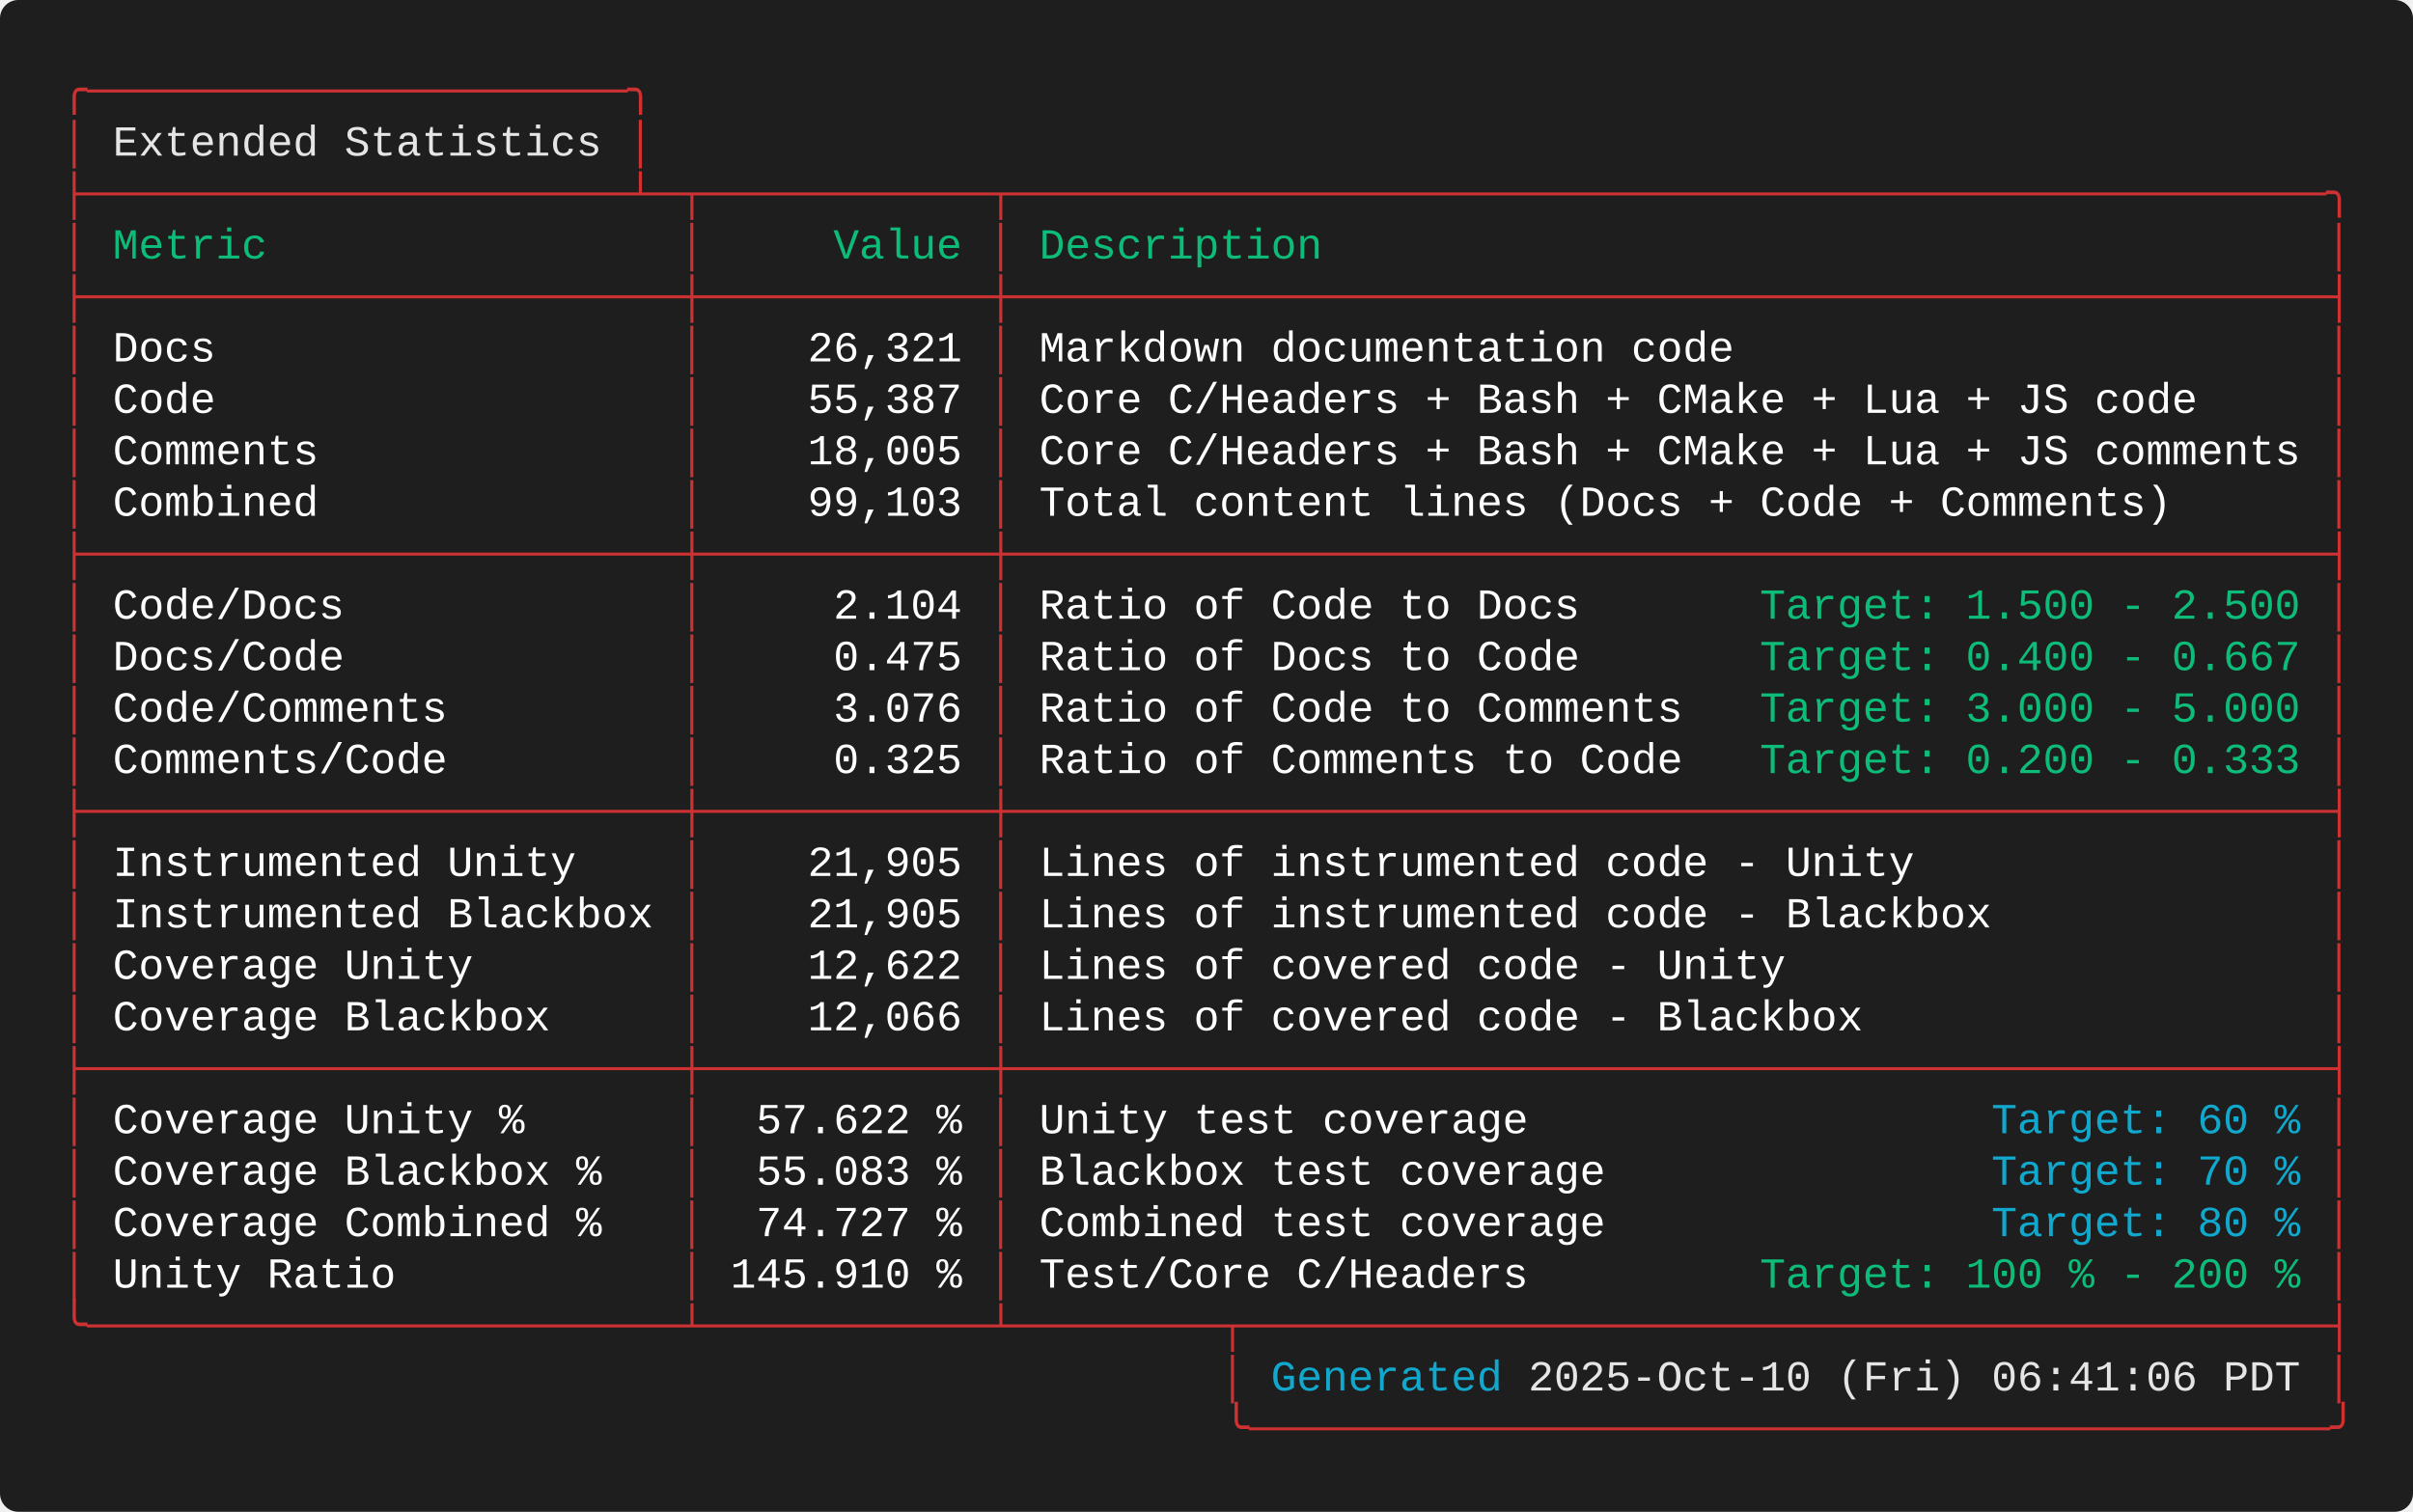
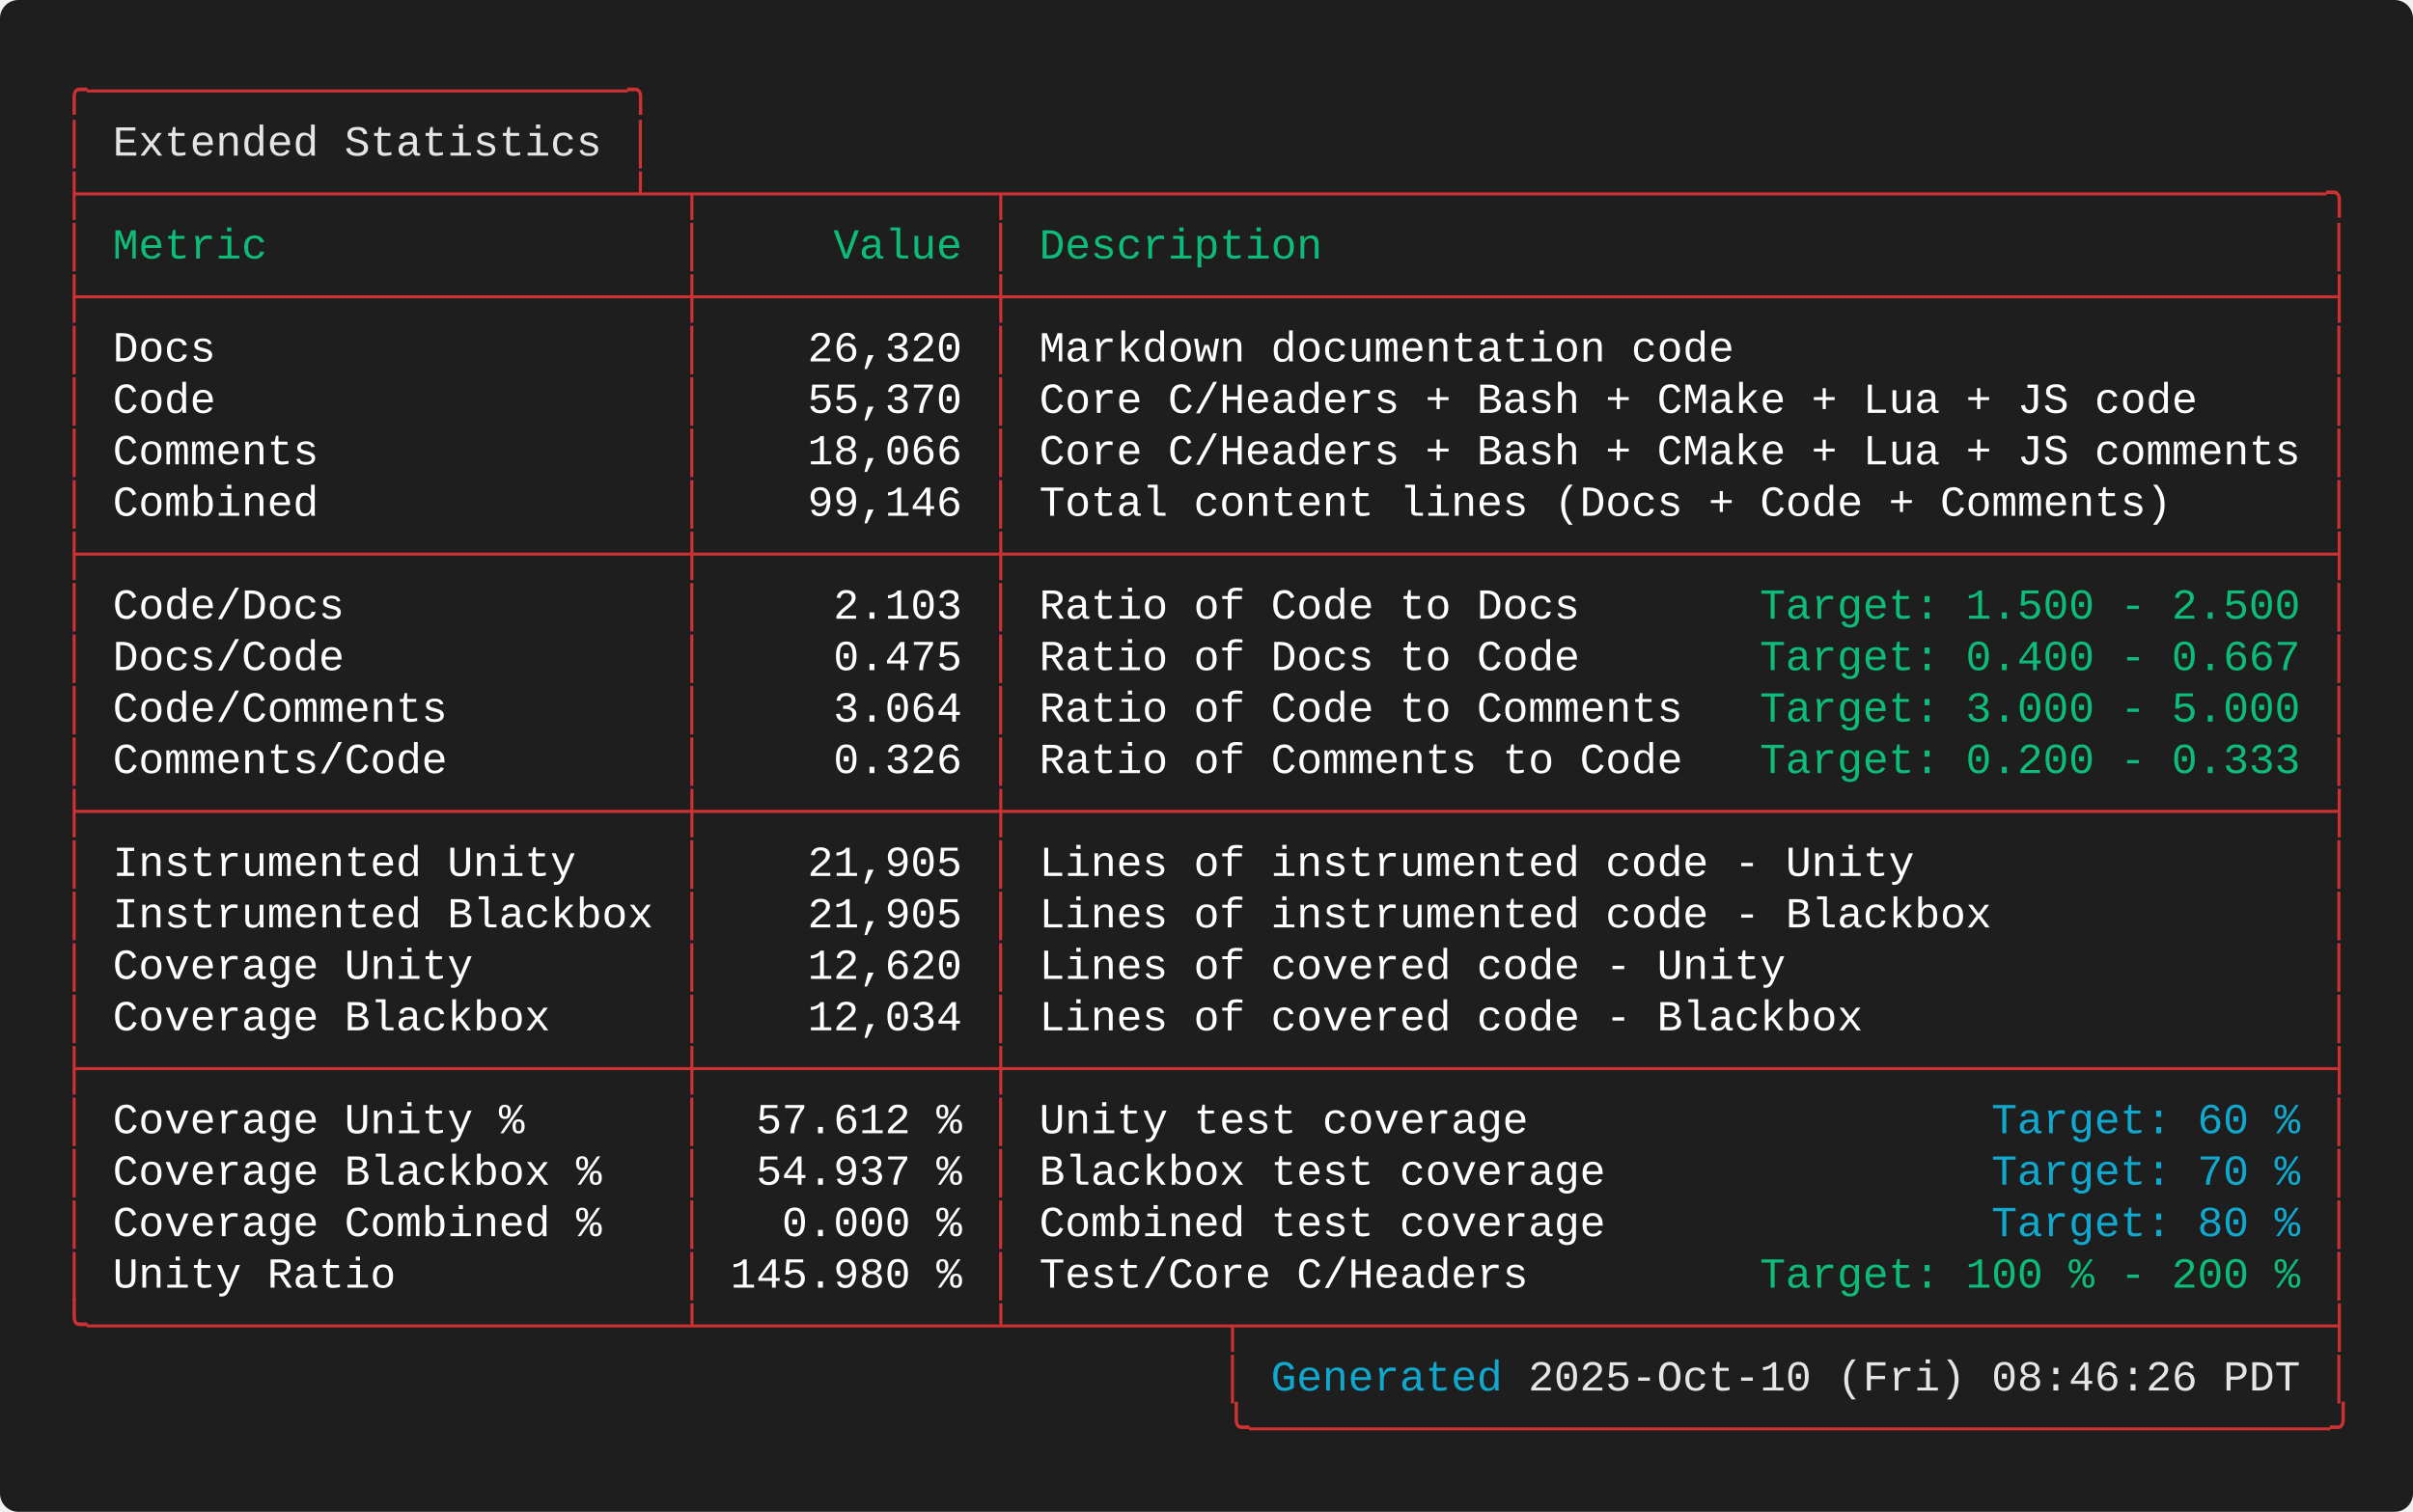
<svg xmlns="http://www.w3.org/2000/svg" width="787.60" height="493.60" viewBox="0 0 787.60 493.60">
  <defs>
    <style type="text/css">.terminal-text { font-family: 'Consolas', 'Consolas', 'Monaco', 'Courier New', monospace; }</style>
  </defs>
  <rect width="100%" height="100%" fill="#1e1e1e" rx="6" />
  <text x="20.00" y="34.00" font-size="14" class="terminal-text" xml:space="preserve" textLength="193.20" lengthAdjust="spacingAndGlyphs" fill="#cd3131">╭─────────────────────╮</text>
  <text x="20.00" y="50.80" font-size="14" class="terminal-text" xml:space="preserve" textLength="16.80" lengthAdjust="spacingAndGlyphs" fill="#cd3131">│ </text>
  <text x="36.80" y="50.80" font-size="14" class="terminal-text" xml:space="preserve" textLength="159.60" lengthAdjust="spacingAndGlyphs" fill="#e5e5e5">Extended Statistics</text>
  <text x="196.40" y="50.80" font-size="14" class="terminal-text" xml:space="preserve" textLength="8.40" lengthAdjust="spacingAndGlyphs" fill="#ffffff"> </text>
  <text x="204.80" y="50.80" font-size="14" class="terminal-text" xml:space="preserve" textLength="8.40" lengthAdjust="spacingAndGlyphs" fill="#cd3131">│</text>
  <text x="20.00" y="67.60" font-size="14" class="terminal-text" xml:space="preserve" textLength="747.60" lengthAdjust="spacingAndGlyphs" fill="#cd3131">├─────────────────────┴─┬───────────┬───────────────────────────────────────────────────╮</text>
  <text x="20.00" y="84.40" font-size="14" class="terminal-text" xml:space="preserve" textLength="8.40" lengthAdjust="spacingAndGlyphs" fill="#cd3131">│</text>
  <text x="28.40" y="84.40" font-size="14" class="terminal-text" xml:space="preserve" textLength="193.20" lengthAdjust="spacingAndGlyphs" fill="#0dbc79"> Metric                </text>
  <text x="221.60" y="84.40" font-size="14" class="terminal-text" xml:space="preserve" textLength="8.40" lengthAdjust="spacingAndGlyphs" fill="#cd3131">│</text>
  <text x="230.00" y="84.40" font-size="14" class="terminal-text" xml:space="preserve" textLength="92.40" lengthAdjust="spacingAndGlyphs" fill="#0dbc79">     Value </text>
  <text x="322.40" y="84.40" font-size="14" class="terminal-text" xml:space="preserve" textLength="8.40" lengthAdjust="spacingAndGlyphs" fill="#cd3131">│</text>
  <text x="330.80" y="84.40" font-size="14" class="terminal-text" xml:space="preserve" textLength="428.40" lengthAdjust="spacingAndGlyphs" fill="#0dbc79"> Description                                       </text>
  <text x="759.20" y="84.40" font-size="14" class="terminal-text" xml:space="preserve" textLength="8.40" lengthAdjust="spacingAndGlyphs" fill="#cd3131">│</text>
  <text x="20.00" y="101.20" font-size="14" class="terminal-text" xml:space="preserve" textLength="747.60" lengthAdjust="spacingAndGlyphs" fill="#cd3131">├───────────────────────┼───────────┼───────────────────────────────────────────────────┤</text>
  <text x="20.00" y="118.00" font-size="14" class="terminal-text" xml:space="preserve" textLength="8.40" lengthAdjust="spacingAndGlyphs" fill="#cd3131">│</text>
  <text x="28.40" y="118.00" font-size="14" class="terminal-text" xml:space="preserve" textLength="193.20" lengthAdjust="spacingAndGlyphs" fill="#ffffff"> Docs                  </text>
  <text x="221.60" y="118.00" font-size="14" class="terminal-text" xml:space="preserve" textLength="8.40" lengthAdjust="spacingAndGlyphs" fill="#cd3131">│</text>
-   <text x="230.00" y="118.00" font-size="14" class="terminal-text" xml:space="preserve" textLength="92.40" lengthAdjust="spacingAndGlyphs" fill="#ffffff">    26,321 </text>
+   <text x="230.00" y="118.00" font-size="14" class="terminal-text" xml:space="preserve" textLength="92.40" lengthAdjust="spacingAndGlyphs" fill="#ffffff">    26,320 </text>
  <text x="322.40" y="118.00" font-size="14" class="terminal-text" xml:space="preserve" textLength="8.40" lengthAdjust="spacingAndGlyphs" fill="#cd3131">│</text>
  <text x="330.80" y="118.00" font-size="14" class="terminal-text" xml:space="preserve" textLength="428.40" lengthAdjust="spacingAndGlyphs" fill="#ffffff"> Markdown documentation code                       </text>
  <text x="759.20" y="118.00" font-size="14" class="terminal-text" xml:space="preserve" textLength="8.40" lengthAdjust="spacingAndGlyphs" fill="#cd3131">│</text>
  <text x="20.00" y="134.80" font-size="14" class="terminal-text" xml:space="preserve" textLength="8.40" lengthAdjust="spacingAndGlyphs" fill="#cd3131">│</text>
  <text x="28.40" y="134.80" font-size="14" class="terminal-text" xml:space="preserve" textLength="193.20" lengthAdjust="spacingAndGlyphs" fill="#ffffff"> Code                  </text>
  <text x="221.60" y="134.80" font-size="14" class="terminal-text" xml:space="preserve" textLength="8.40" lengthAdjust="spacingAndGlyphs" fill="#cd3131">│</text>
-   <text x="230.00" y="134.80" font-size="14" class="terminal-text" xml:space="preserve" textLength="92.40" lengthAdjust="spacingAndGlyphs" fill="#ffffff">    55,387 </text>
+   <text x="230.00" y="134.80" font-size="14" class="terminal-text" xml:space="preserve" textLength="92.40" lengthAdjust="spacingAndGlyphs" fill="#ffffff">    55,370 </text>
  <text x="322.40" y="134.80" font-size="14" class="terminal-text" xml:space="preserve" textLength="8.40" lengthAdjust="spacingAndGlyphs" fill="#cd3131">│</text>
  <text x="330.80" y="134.80" font-size="14" class="terminal-text" xml:space="preserve" textLength="428.40" lengthAdjust="spacingAndGlyphs" fill="#ffffff"> Core C/Headers + Bash + CMake + Lua + JS code     </text>
  <text x="759.20" y="134.80" font-size="14" class="terminal-text" xml:space="preserve" textLength="8.40" lengthAdjust="spacingAndGlyphs" fill="#cd3131">│</text>
  <text x="20.00" y="151.60" font-size="14" class="terminal-text" xml:space="preserve" textLength="8.40" lengthAdjust="spacingAndGlyphs" fill="#cd3131">│</text>
  <text x="28.40" y="151.60" font-size="14" class="terminal-text" xml:space="preserve" textLength="193.20" lengthAdjust="spacingAndGlyphs" fill="#ffffff"> Comments              </text>
  <text x="221.60" y="151.60" font-size="14" class="terminal-text" xml:space="preserve" textLength="8.40" lengthAdjust="spacingAndGlyphs" fill="#cd3131">│</text>
-   <text x="230.00" y="151.60" font-size="14" class="terminal-text" xml:space="preserve" textLength="92.40" lengthAdjust="spacingAndGlyphs" fill="#ffffff">    18,005 </text>
+   <text x="230.00" y="151.60" font-size="14" class="terminal-text" xml:space="preserve" textLength="92.40" lengthAdjust="spacingAndGlyphs" fill="#ffffff">    18,066 </text>
  <text x="322.40" y="151.60" font-size="14" class="terminal-text" xml:space="preserve" textLength="8.40" lengthAdjust="spacingAndGlyphs" fill="#cd3131">│</text>
  <text x="330.80" y="151.60" font-size="14" class="terminal-text" xml:space="preserve" textLength="428.40" lengthAdjust="spacingAndGlyphs" fill="#ffffff"> Core C/Headers + Bash + CMake + Lua + JS comments </text>
  <text x="759.20" y="151.60" font-size="14" class="terminal-text" xml:space="preserve" textLength="8.40" lengthAdjust="spacingAndGlyphs" fill="#cd3131">│</text>
  <text x="20.00" y="168.40" font-size="14" class="terminal-text" xml:space="preserve" textLength="8.40" lengthAdjust="spacingAndGlyphs" fill="#cd3131">│</text>
  <text x="28.40" y="168.40" font-size="14" class="terminal-text" xml:space="preserve" textLength="193.20" lengthAdjust="spacingAndGlyphs" fill="#ffffff"> Combined              </text>
  <text x="221.60" y="168.40" font-size="14" class="terminal-text" xml:space="preserve" textLength="8.40" lengthAdjust="spacingAndGlyphs" fill="#cd3131">│</text>
-   <text x="230.00" y="168.40" font-size="14" class="terminal-text" xml:space="preserve" textLength="92.40" lengthAdjust="spacingAndGlyphs" fill="#ffffff">    99,103 </text>
+   <text x="230.00" y="168.40" font-size="14" class="terminal-text" xml:space="preserve" textLength="92.40" lengthAdjust="spacingAndGlyphs" fill="#ffffff">    99,146 </text>
  <text x="322.40" y="168.40" font-size="14" class="terminal-text" xml:space="preserve" textLength="8.40" lengthAdjust="spacingAndGlyphs" fill="#cd3131">│</text>
  <text x="330.80" y="168.40" font-size="14" class="terminal-text" xml:space="preserve" textLength="428.40" lengthAdjust="spacingAndGlyphs" fill="#ffffff"> Total content lines (Docs + Code + Comments)      </text>
  <text x="759.20" y="168.40" font-size="14" class="terminal-text" xml:space="preserve" textLength="8.40" lengthAdjust="spacingAndGlyphs" fill="#cd3131">│</text>
  <text x="20.00" y="185.20" font-size="14" class="terminal-text" xml:space="preserve" textLength="747.60" lengthAdjust="spacingAndGlyphs" fill="#cd3131">├───────────────────────┼───────────┼───────────────────────────────────────────────────┤</text>
  <text x="20.00" y="202.00" font-size="14" class="terminal-text" xml:space="preserve" textLength="8.40" lengthAdjust="spacingAndGlyphs" fill="#cd3131">│</text>
  <text x="28.40" y="202.00" font-size="14" class="terminal-text" xml:space="preserve" textLength="193.20" lengthAdjust="spacingAndGlyphs" fill="#ffffff"> Code/Docs             </text>
  <text x="221.60" y="202.00" font-size="14" class="terminal-text" xml:space="preserve" textLength="8.40" lengthAdjust="spacingAndGlyphs" fill="#cd3131">│</text>
-   <text x="230.00" y="202.00" font-size="14" class="terminal-text" xml:space="preserve" textLength="92.40" lengthAdjust="spacingAndGlyphs" fill="#ffffff">     2.104 </text>
+   <text x="230.00" y="202.00" font-size="14" class="terminal-text" xml:space="preserve" textLength="92.40" lengthAdjust="spacingAndGlyphs" fill="#ffffff">     2.103 </text>
  <text x="322.40" y="202.00" font-size="14" class="terminal-text" xml:space="preserve" textLength="8.40" lengthAdjust="spacingAndGlyphs" fill="#cd3131">│</text>
  <text x="330.80" y="202.00" font-size="14" class="terminal-text" xml:space="preserve" textLength="243.60" lengthAdjust="spacingAndGlyphs" fill="#ffffff"> Ratio of Code to Docs       </text>
  <text x="574.40" y="202.00" font-size="14" class="terminal-text" xml:space="preserve" textLength="176.40" lengthAdjust="spacingAndGlyphs" fill="#0dbc79">Target: 1.500 - 2.500</text>
  <text x="750.80" y="202.00" font-size="14" class="terminal-text" xml:space="preserve" textLength="8.40" lengthAdjust="spacingAndGlyphs" fill="#ffffff"> </text>
  <text x="759.20" y="202.00" font-size="14" class="terminal-text" xml:space="preserve" textLength="8.40" lengthAdjust="spacingAndGlyphs" fill="#cd3131">│</text>
  <text x="20.00" y="218.80" font-size="14" class="terminal-text" xml:space="preserve" textLength="8.40" lengthAdjust="spacingAndGlyphs" fill="#cd3131">│</text>
  <text x="28.40" y="218.80" font-size="14" class="terminal-text" xml:space="preserve" textLength="193.20" lengthAdjust="spacingAndGlyphs" fill="#ffffff"> Docs/Code             </text>
  <text x="221.60" y="218.80" font-size="14" class="terminal-text" xml:space="preserve" textLength="8.40" lengthAdjust="spacingAndGlyphs" fill="#cd3131">│</text>
  <text x="230.00" y="218.80" font-size="14" class="terminal-text" xml:space="preserve" textLength="92.40" lengthAdjust="spacingAndGlyphs" fill="#ffffff">     0.475 </text>
  <text x="322.40" y="218.80" font-size="14" class="terminal-text" xml:space="preserve" textLength="8.40" lengthAdjust="spacingAndGlyphs" fill="#cd3131">│</text>
  <text x="330.80" y="218.80" font-size="14" class="terminal-text" xml:space="preserve" textLength="243.60" lengthAdjust="spacingAndGlyphs" fill="#ffffff"> Ratio of Docs to Code       </text>
  <text x="574.40" y="218.80" font-size="14" class="terminal-text" xml:space="preserve" textLength="184.80" lengthAdjust="spacingAndGlyphs" fill="#0dbc79">Target: 0.400 - 0.667 </text>
  <text x="759.20" y="218.80" font-size="14" class="terminal-text" xml:space="preserve" textLength="8.40" lengthAdjust="spacingAndGlyphs" fill="#cd3131">│</text>
  <text x="20.00" y="235.60" font-size="14" class="terminal-text" xml:space="preserve" textLength="8.40" lengthAdjust="spacingAndGlyphs" fill="#cd3131">│</text>
  <text x="28.40" y="235.60" font-size="14" class="terminal-text" xml:space="preserve" textLength="193.20" lengthAdjust="spacingAndGlyphs" fill="#ffffff"> Code/Comments         </text>
  <text x="221.60" y="235.60" font-size="14" class="terminal-text" xml:space="preserve" textLength="8.40" lengthAdjust="spacingAndGlyphs" fill="#cd3131">│</text>
-   <text x="230.00" y="235.60" font-size="14" class="terminal-text" xml:space="preserve" textLength="92.40" lengthAdjust="spacingAndGlyphs" fill="#ffffff">     3.076 </text>
+   <text x="230.00" y="235.60" font-size="14" class="terminal-text" xml:space="preserve" textLength="92.40" lengthAdjust="spacingAndGlyphs" fill="#ffffff">     3.064 </text>
  <text x="322.40" y="235.60" font-size="14" class="terminal-text" xml:space="preserve" textLength="8.40" lengthAdjust="spacingAndGlyphs" fill="#cd3131">│</text>
  <text x="330.80" y="235.60" font-size="14" class="terminal-text" xml:space="preserve" textLength="243.60" lengthAdjust="spacingAndGlyphs" fill="#ffffff"> Ratio of Code to Comments   </text>
  <text x="574.40" y="235.60" font-size="14" class="terminal-text" xml:space="preserve" textLength="176.40" lengthAdjust="spacingAndGlyphs" fill="#0dbc79">Target: 3.000 - 5.000</text>
  <text x="750.80" y="235.60" font-size="14" class="terminal-text" xml:space="preserve" textLength="8.40" lengthAdjust="spacingAndGlyphs" fill="#ffffff"> </text>
  <text x="759.20" y="235.60" font-size="14" class="terminal-text" xml:space="preserve" textLength="8.40" lengthAdjust="spacingAndGlyphs" fill="#cd3131">│</text>
  <text x="20.00" y="252.40" font-size="14" class="terminal-text" xml:space="preserve" textLength="8.40" lengthAdjust="spacingAndGlyphs" fill="#cd3131">│</text>
  <text x="28.40" y="252.40" font-size="14" class="terminal-text" xml:space="preserve" textLength="193.20" lengthAdjust="spacingAndGlyphs" fill="#ffffff"> Comments/Code         </text>
  <text x="221.60" y="252.40" font-size="14" class="terminal-text" xml:space="preserve" textLength="8.40" lengthAdjust="spacingAndGlyphs" fill="#cd3131">│</text>
-   <text x="230.00" y="252.40" font-size="14" class="terminal-text" xml:space="preserve" textLength="92.40" lengthAdjust="spacingAndGlyphs" fill="#ffffff">     0.325 </text>
+   <text x="230.00" y="252.40" font-size="14" class="terminal-text" xml:space="preserve" textLength="92.40" lengthAdjust="spacingAndGlyphs" fill="#ffffff">     0.326 </text>
  <text x="322.40" y="252.40" font-size="14" class="terminal-text" xml:space="preserve" textLength="8.40" lengthAdjust="spacingAndGlyphs" fill="#cd3131">│</text>
  <text x="330.80" y="252.40" font-size="14" class="terminal-text" xml:space="preserve" textLength="243.60" lengthAdjust="spacingAndGlyphs" fill="#ffffff"> Ratio of Comments to Code   </text>
  <text x="574.40" y="252.40" font-size="14" class="terminal-text" xml:space="preserve" textLength="176.40" lengthAdjust="spacingAndGlyphs" fill="#0dbc79">Target: 0.200 - 0.333</text>
  <text x="750.80" y="252.40" font-size="14" class="terminal-text" xml:space="preserve" textLength="8.40" lengthAdjust="spacingAndGlyphs" fill="#ffffff"> </text>
  <text x="759.20" y="252.40" font-size="14" class="terminal-text" xml:space="preserve" textLength="8.40" lengthAdjust="spacingAndGlyphs" fill="#cd3131">│</text>
  <text x="20.00" y="269.20" font-size="14" class="terminal-text" xml:space="preserve" textLength="747.60" lengthAdjust="spacingAndGlyphs" fill="#cd3131">├───────────────────────┼───────────┼───────────────────────────────────────────────────┤</text>
  <text x="20.00" y="286.00" font-size="14" class="terminal-text" xml:space="preserve" textLength="8.40" lengthAdjust="spacingAndGlyphs" fill="#cd3131">│</text>
  <text x="28.40" y="286.00" font-size="14" class="terminal-text" xml:space="preserve" textLength="193.20" lengthAdjust="spacingAndGlyphs" fill="#ffffff"> Instrumented Unity    </text>
  <text x="221.60" y="286.00" font-size="14" class="terminal-text" xml:space="preserve" textLength="8.40" lengthAdjust="spacingAndGlyphs" fill="#cd3131">│</text>
  <text x="230.00" y="286.00" font-size="14" class="terminal-text" xml:space="preserve" textLength="92.40" lengthAdjust="spacingAndGlyphs" fill="#ffffff">    21,905 </text>
  <text x="322.40" y="286.00" font-size="14" class="terminal-text" xml:space="preserve" textLength="8.40" lengthAdjust="spacingAndGlyphs" fill="#cd3131">│</text>
  <text x="330.80" y="286.00" font-size="14" class="terminal-text" xml:space="preserve" textLength="428.40" lengthAdjust="spacingAndGlyphs" fill="#ffffff"> Lines of instrumented code - Unity                </text>
  <text x="759.20" y="286.00" font-size="14" class="terminal-text" xml:space="preserve" textLength="8.40" lengthAdjust="spacingAndGlyphs" fill="#cd3131">│</text>
  <text x="20.00" y="302.80" font-size="14" class="terminal-text" xml:space="preserve" textLength="8.40" lengthAdjust="spacingAndGlyphs" fill="#cd3131">│</text>
  <text x="28.40" y="302.80" font-size="14" class="terminal-text" xml:space="preserve" textLength="193.20" lengthAdjust="spacingAndGlyphs" fill="#ffffff"> Instrumented Blackbox </text>
  <text x="221.60" y="302.80" font-size="14" class="terminal-text" xml:space="preserve" textLength="8.40" lengthAdjust="spacingAndGlyphs" fill="#cd3131">│</text>
  <text x="230.00" y="302.80" font-size="14" class="terminal-text" xml:space="preserve" textLength="92.40" lengthAdjust="spacingAndGlyphs" fill="#ffffff">    21,905 </text>
  <text x="322.40" y="302.80" font-size="14" class="terminal-text" xml:space="preserve" textLength="8.40" lengthAdjust="spacingAndGlyphs" fill="#cd3131">│</text>
  <text x="330.80" y="302.80" font-size="14" class="terminal-text" xml:space="preserve" textLength="428.40" lengthAdjust="spacingAndGlyphs" fill="#ffffff"> Lines of instrumented code - Blackbox             </text>
  <text x="759.20" y="302.80" font-size="14" class="terminal-text" xml:space="preserve" textLength="8.40" lengthAdjust="spacingAndGlyphs" fill="#cd3131">│</text>
  <text x="20.00" y="319.60" font-size="14" class="terminal-text" xml:space="preserve" textLength="8.40" lengthAdjust="spacingAndGlyphs" fill="#cd3131">│</text>
  <text x="28.40" y="319.60" font-size="14" class="terminal-text" xml:space="preserve" textLength="193.20" lengthAdjust="spacingAndGlyphs" fill="#ffffff"> Coverage Unity        </text>
  <text x="221.60" y="319.60" font-size="14" class="terminal-text" xml:space="preserve" textLength="8.40" lengthAdjust="spacingAndGlyphs" fill="#cd3131">│</text>
-   <text x="230.00" y="319.60" font-size="14" class="terminal-text" xml:space="preserve" textLength="92.40" lengthAdjust="spacingAndGlyphs" fill="#ffffff">    12,622 </text>
+   <text x="230.00" y="319.60" font-size="14" class="terminal-text" xml:space="preserve" textLength="92.40" lengthAdjust="spacingAndGlyphs" fill="#ffffff">    12,620 </text>
  <text x="322.40" y="319.60" font-size="14" class="terminal-text" xml:space="preserve" textLength="8.40" lengthAdjust="spacingAndGlyphs" fill="#cd3131">│</text>
  <text x="330.80" y="319.60" font-size="14" class="terminal-text" xml:space="preserve" textLength="428.40" lengthAdjust="spacingAndGlyphs" fill="#ffffff"> Lines of covered code - Unity                     </text>
  <text x="759.20" y="319.60" font-size="14" class="terminal-text" xml:space="preserve" textLength="8.40" lengthAdjust="spacingAndGlyphs" fill="#cd3131">│</text>
  <text x="20.00" y="336.40" font-size="14" class="terminal-text" xml:space="preserve" textLength="8.40" lengthAdjust="spacingAndGlyphs" fill="#cd3131">│</text>
  <text x="28.40" y="336.40" font-size="14" class="terminal-text" xml:space="preserve" textLength="193.20" lengthAdjust="spacingAndGlyphs" fill="#ffffff"> Coverage Blackbox     </text>
  <text x="221.60" y="336.40" font-size="14" class="terminal-text" xml:space="preserve" textLength="8.40" lengthAdjust="spacingAndGlyphs" fill="#cd3131">│</text>
-   <text x="230.00" y="336.40" font-size="14" class="terminal-text" xml:space="preserve" textLength="92.40" lengthAdjust="spacingAndGlyphs" fill="#ffffff">    12,066 </text>
+   <text x="230.00" y="336.40" font-size="14" class="terminal-text" xml:space="preserve" textLength="92.40" lengthAdjust="spacingAndGlyphs" fill="#ffffff">    12,034 </text>
  <text x="322.40" y="336.40" font-size="14" class="terminal-text" xml:space="preserve" textLength="8.40" lengthAdjust="spacingAndGlyphs" fill="#cd3131">│</text>
  <text x="330.80" y="336.40" font-size="14" class="terminal-text" xml:space="preserve" textLength="428.40" lengthAdjust="spacingAndGlyphs" fill="#ffffff"> Lines of covered code - Blackbox                  </text>
  <text x="759.20" y="336.40" font-size="14" class="terminal-text" xml:space="preserve" textLength="8.40" lengthAdjust="spacingAndGlyphs" fill="#cd3131">│</text>
  <text x="20.00" y="353.20" font-size="14" class="terminal-text" xml:space="preserve" textLength="747.60" lengthAdjust="spacingAndGlyphs" fill="#cd3131">├───────────────────────┼───────────┼───────────────────────────────────────────────────┤</text>
  <text x="20.00" y="370.00" font-size="14" class="terminal-text" xml:space="preserve" textLength="8.40" lengthAdjust="spacingAndGlyphs" fill="#cd3131">│</text>
  <text x="28.40" y="370.00" font-size="14" class="terminal-text" xml:space="preserve" textLength="193.20" lengthAdjust="spacingAndGlyphs" fill="#ffffff"> Coverage Unity %      </text>
  <text x="221.60" y="370.00" font-size="14" class="terminal-text" xml:space="preserve" textLength="8.40" lengthAdjust="spacingAndGlyphs" fill="#cd3131">│</text>
-   <text x="230.00" y="370.00" font-size="14" class="terminal-text" xml:space="preserve" textLength="92.40" lengthAdjust="spacingAndGlyphs" fill="#ffffff">  57.622 % </text>
+   <text x="230.00" y="370.00" font-size="14" class="terminal-text" xml:space="preserve" textLength="92.40" lengthAdjust="spacingAndGlyphs" fill="#ffffff">  57.612 % </text>
  <text x="322.40" y="370.00" font-size="14" class="terminal-text" xml:space="preserve" textLength="8.40" lengthAdjust="spacingAndGlyphs" fill="#cd3131">│</text>
  <text x="330.80" y="370.00" font-size="14" class="terminal-text" xml:space="preserve" textLength="319.20" lengthAdjust="spacingAndGlyphs" fill="#ffffff"> Unity test coverage                  </text>
  <text x="650.00" y="370.00" font-size="14" class="terminal-text" xml:space="preserve" textLength="100.80" lengthAdjust="spacingAndGlyphs" fill="#11a8cd">Target: 60 %</text>
  <text x="750.80" y="370.00" font-size="14" class="terminal-text" xml:space="preserve" textLength="8.40" lengthAdjust="spacingAndGlyphs" fill="#ffffff"> </text>
  <text x="759.20" y="370.00" font-size="14" class="terminal-text" xml:space="preserve" textLength="8.40" lengthAdjust="spacingAndGlyphs" fill="#cd3131">│</text>
  <text x="20.00" y="386.80" font-size="14" class="terminal-text" xml:space="preserve" textLength="8.40" lengthAdjust="spacingAndGlyphs" fill="#cd3131">│</text>
  <text x="28.40" y="386.80" font-size="14" class="terminal-text" xml:space="preserve" textLength="193.20" lengthAdjust="spacingAndGlyphs" fill="#ffffff"> Coverage Blackbox %   </text>
  <text x="221.60" y="386.80" font-size="14" class="terminal-text" xml:space="preserve" textLength="8.40" lengthAdjust="spacingAndGlyphs" fill="#cd3131">│</text>
-   <text x="230.00" y="386.80" font-size="14" class="terminal-text" xml:space="preserve" textLength="92.40" lengthAdjust="spacingAndGlyphs" fill="#ffffff">  55.083 % </text>
+   <text x="230.00" y="386.80" font-size="14" class="terminal-text" xml:space="preserve" textLength="92.40" lengthAdjust="spacingAndGlyphs" fill="#ffffff">  54.937 % </text>
  <text x="322.40" y="386.80" font-size="14" class="terminal-text" xml:space="preserve" textLength="8.40" lengthAdjust="spacingAndGlyphs" fill="#cd3131">│</text>
  <text x="330.80" y="386.80" font-size="14" class="terminal-text" xml:space="preserve" textLength="319.20" lengthAdjust="spacingAndGlyphs" fill="#ffffff"> Blackbox test coverage               </text>
  <text x="650.00" y="386.80" font-size="14" class="terminal-text" xml:space="preserve" textLength="100.80" lengthAdjust="spacingAndGlyphs" fill="#11a8cd">Target: 70 %</text>
  <text x="750.80" y="386.80" font-size="14" class="terminal-text" xml:space="preserve" textLength="8.40" lengthAdjust="spacingAndGlyphs" fill="#ffffff"> </text>
  <text x="759.20" y="386.80" font-size="14" class="terminal-text" xml:space="preserve" textLength="8.40" lengthAdjust="spacingAndGlyphs" fill="#cd3131">│</text>
  <text x="20.00" y="403.60" font-size="14" class="terminal-text" xml:space="preserve" textLength="8.40" lengthAdjust="spacingAndGlyphs" fill="#cd3131">│</text>
  <text x="28.40" y="403.60" font-size="14" class="terminal-text" xml:space="preserve" textLength="193.20" lengthAdjust="spacingAndGlyphs" fill="#ffffff"> Coverage Combined %   </text>
  <text x="221.60" y="403.60" font-size="14" class="terminal-text" xml:space="preserve" textLength="8.40" lengthAdjust="spacingAndGlyphs" fill="#cd3131">│</text>
-   <text x="230.00" y="403.60" font-size="14" class="terminal-text" xml:space="preserve" textLength="92.40" lengthAdjust="spacingAndGlyphs" fill="#ffffff">  74.727 % </text>
+   <text x="230.00" y="403.60" font-size="14" class="terminal-text" xml:space="preserve" textLength="92.40" lengthAdjust="spacingAndGlyphs" fill="#ffffff">   0.000 % </text>
  <text x="322.40" y="403.60" font-size="14" class="terminal-text" xml:space="preserve" textLength="8.40" lengthAdjust="spacingAndGlyphs" fill="#cd3131">│</text>
  <text x="330.80" y="403.60" font-size="14" class="terminal-text" xml:space="preserve" textLength="319.20" lengthAdjust="spacingAndGlyphs" fill="#ffffff"> Combined test coverage               </text>
  <text x="650.00" y="403.60" font-size="14" class="terminal-text" xml:space="preserve" textLength="100.80" lengthAdjust="spacingAndGlyphs" fill="#11a8cd">Target: 80 %</text>
  <text x="750.80" y="403.60" font-size="14" class="terminal-text" xml:space="preserve" textLength="8.40" lengthAdjust="spacingAndGlyphs" fill="#ffffff"> </text>
  <text x="759.20" y="403.60" font-size="14" class="terminal-text" xml:space="preserve" textLength="8.40" lengthAdjust="spacingAndGlyphs" fill="#cd3131">│</text>
  <text x="20.00" y="420.40" font-size="14" class="terminal-text" xml:space="preserve" textLength="8.40" lengthAdjust="spacingAndGlyphs" fill="#cd3131">│</text>
  <text x="28.40" y="420.40" font-size="14" class="terminal-text" xml:space="preserve" textLength="193.20" lengthAdjust="spacingAndGlyphs" fill="#ffffff"> Unity Ratio           </text>
  <text x="221.60" y="420.40" font-size="14" class="terminal-text" xml:space="preserve" textLength="8.40" lengthAdjust="spacingAndGlyphs" fill="#cd3131">│</text>
-   <text x="230.00" y="420.40" font-size="14" class="terminal-text" xml:space="preserve" textLength="92.40" lengthAdjust="spacingAndGlyphs" fill="#ffffff"> 145.910 % </text>
+   <text x="230.00" y="420.40" font-size="14" class="terminal-text" xml:space="preserve" textLength="92.40" lengthAdjust="spacingAndGlyphs" fill="#ffffff"> 145.980 % </text>
  <text x="322.40" y="420.40" font-size="14" class="terminal-text" xml:space="preserve" textLength="8.40" lengthAdjust="spacingAndGlyphs" fill="#cd3131">│</text>
  <text x="330.80" y="420.40" font-size="14" class="terminal-text" xml:space="preserve" textLength="243.60" lengthAdjust="spacingAndGlyphs" fill="#ffffff"> Test/Core C/Headers         </text>
  <text x="574.40" y="420.40" font-size="14" class="terminal-text" xml:space="preserve" textLength="176.40" lengthAdjust="spacingAndGlyphs" fill="#0dbc79">Target: 100 % - 200 %</text>
  <text x="750.80" y="420.40" font-size="14" class="terminal-text" xml:space="preserve" textLength="8.40" lengthAdjust="spacingAndGlyphs" fill="#ffffff"> </text>
  <text x="759.20" y="420.40" font-size="14" class="terminal-text" xml:space="preserve" textLength="8.40" lengthAdjust="spacingAndGlyphs" fill="#cd3131">│</text>
  <text x="20.00" y="437.20" font-size="14" class="terminal-text" xml:space="preserve" textLength="747.60" lengthAdjust="spacingAndGlyphs" fill="#cd3131">╰───────────────────────┴───────────┴────────┬──────────────────────────────────────────┤</text>
  <text x="20.00" y="454.00" font-size="14" class="terminal-text" xml:space="preserve" textLength="394.80" lengthAdjust="spacingAndGlyphs" fill="#cd3131">                                             │ </text>
  <text x="414.80" y="454.00" font-size="14" class="terminal-text" xml:space="preserve" textLength="75.60" lengthAdjust="spacingAndGlyphs" fill="#11a8cd">Generated</text>
-   <text x="490.40" y="454.00" font-size="14" class="terminal-text" xml:space="preserve" textLength="260.40" lengthAdjust="spacingAndGlyphs" fill="#e5e5e5"> 2025-Oct-10 (Fri) 06:41:06 PDT</text>
+   <text x="490.40" y="454.00" font-size="14" class="terminal-text" xml:space="preserve" textLength="260.40" lengthAdjust="spacingAndGlyphs" fill="#e5e5e5"> 2025-Oct-10 (Fri) 08:46:26 PDT</text>
  <text x="750.80" y="454.00" font-size="14" class="terminal-text" xml:space="preserve" textLength="8.40" lengthAdjust="spacingAndGlyphs" fill="#ffffff"> </text>
  <text x="759.20" y="454.00" font-size="14" class="terminal-text" xml:space="preserve" textLength="8.40" lengthAdjust="spacingAndGlyphs" fill="#cd3131">│</text>
  <text x="20.00" y="470.80" font-size="14" class="terminal-text" xml:space="preserve" textLength="747.60" lengthAdjust="spacingAndGlyphs" fill="#cd3131">                                             ╰──────────────────────────────────────────╯</text>
</svg>
